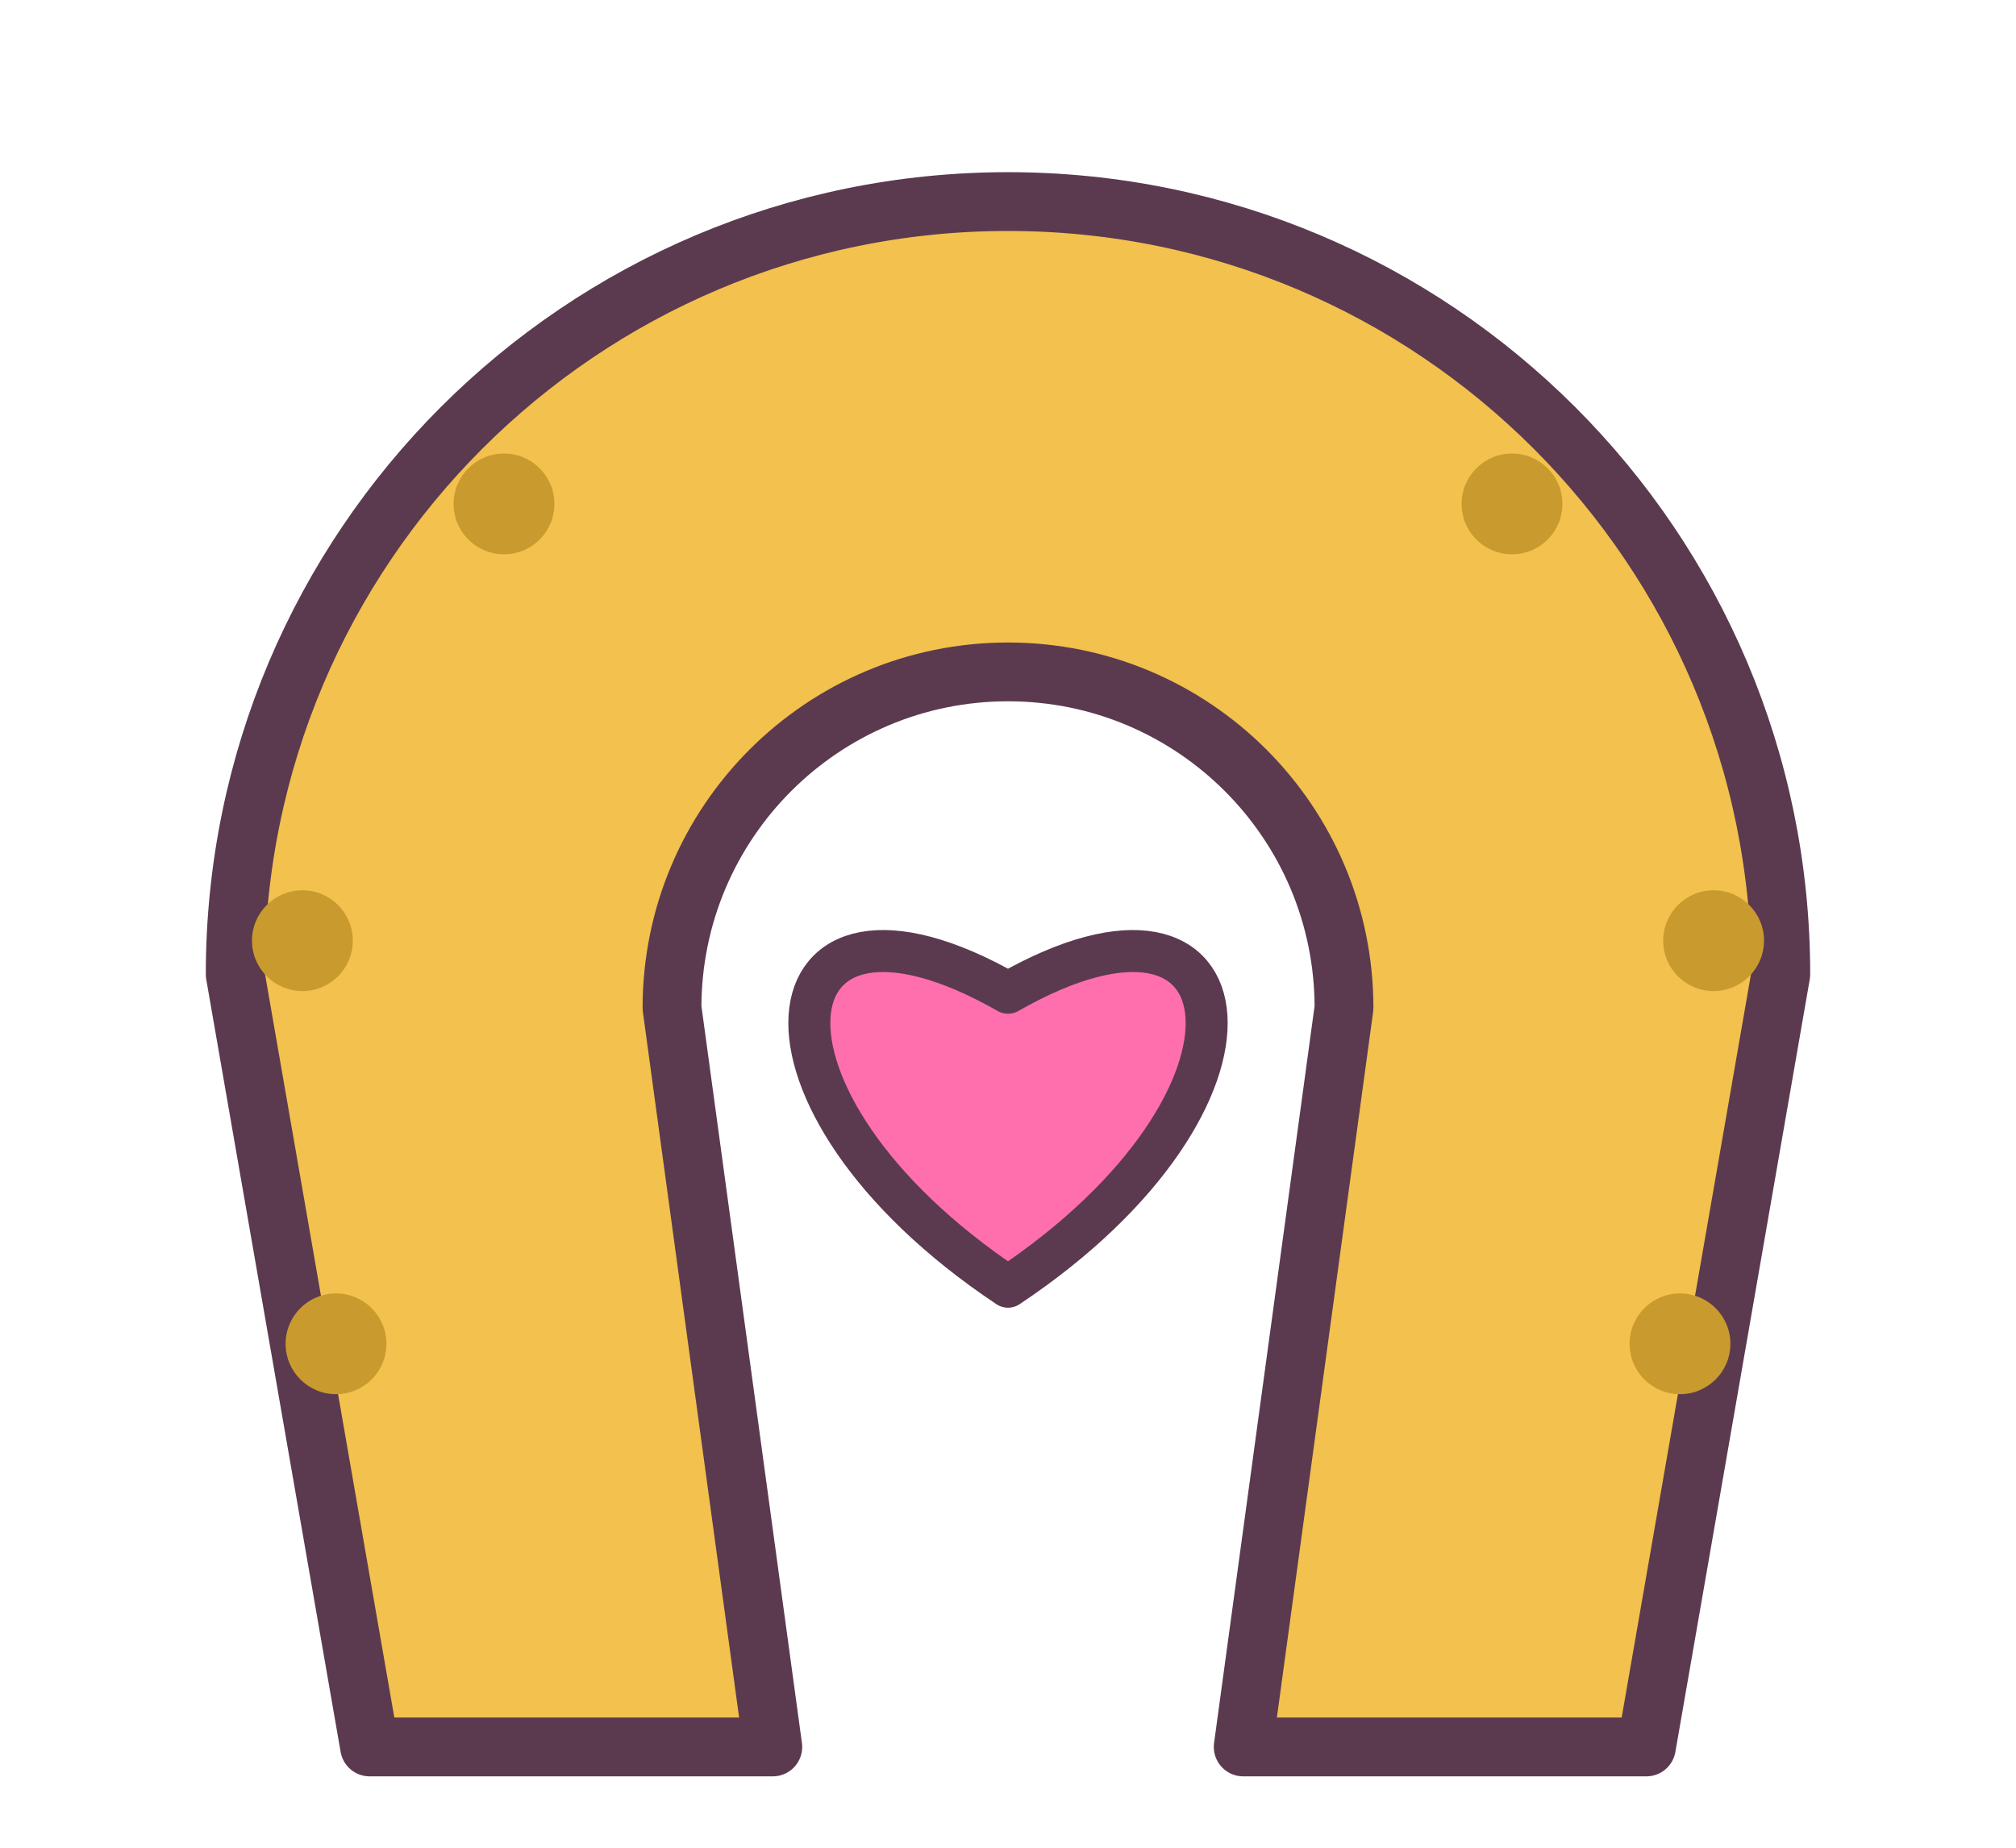
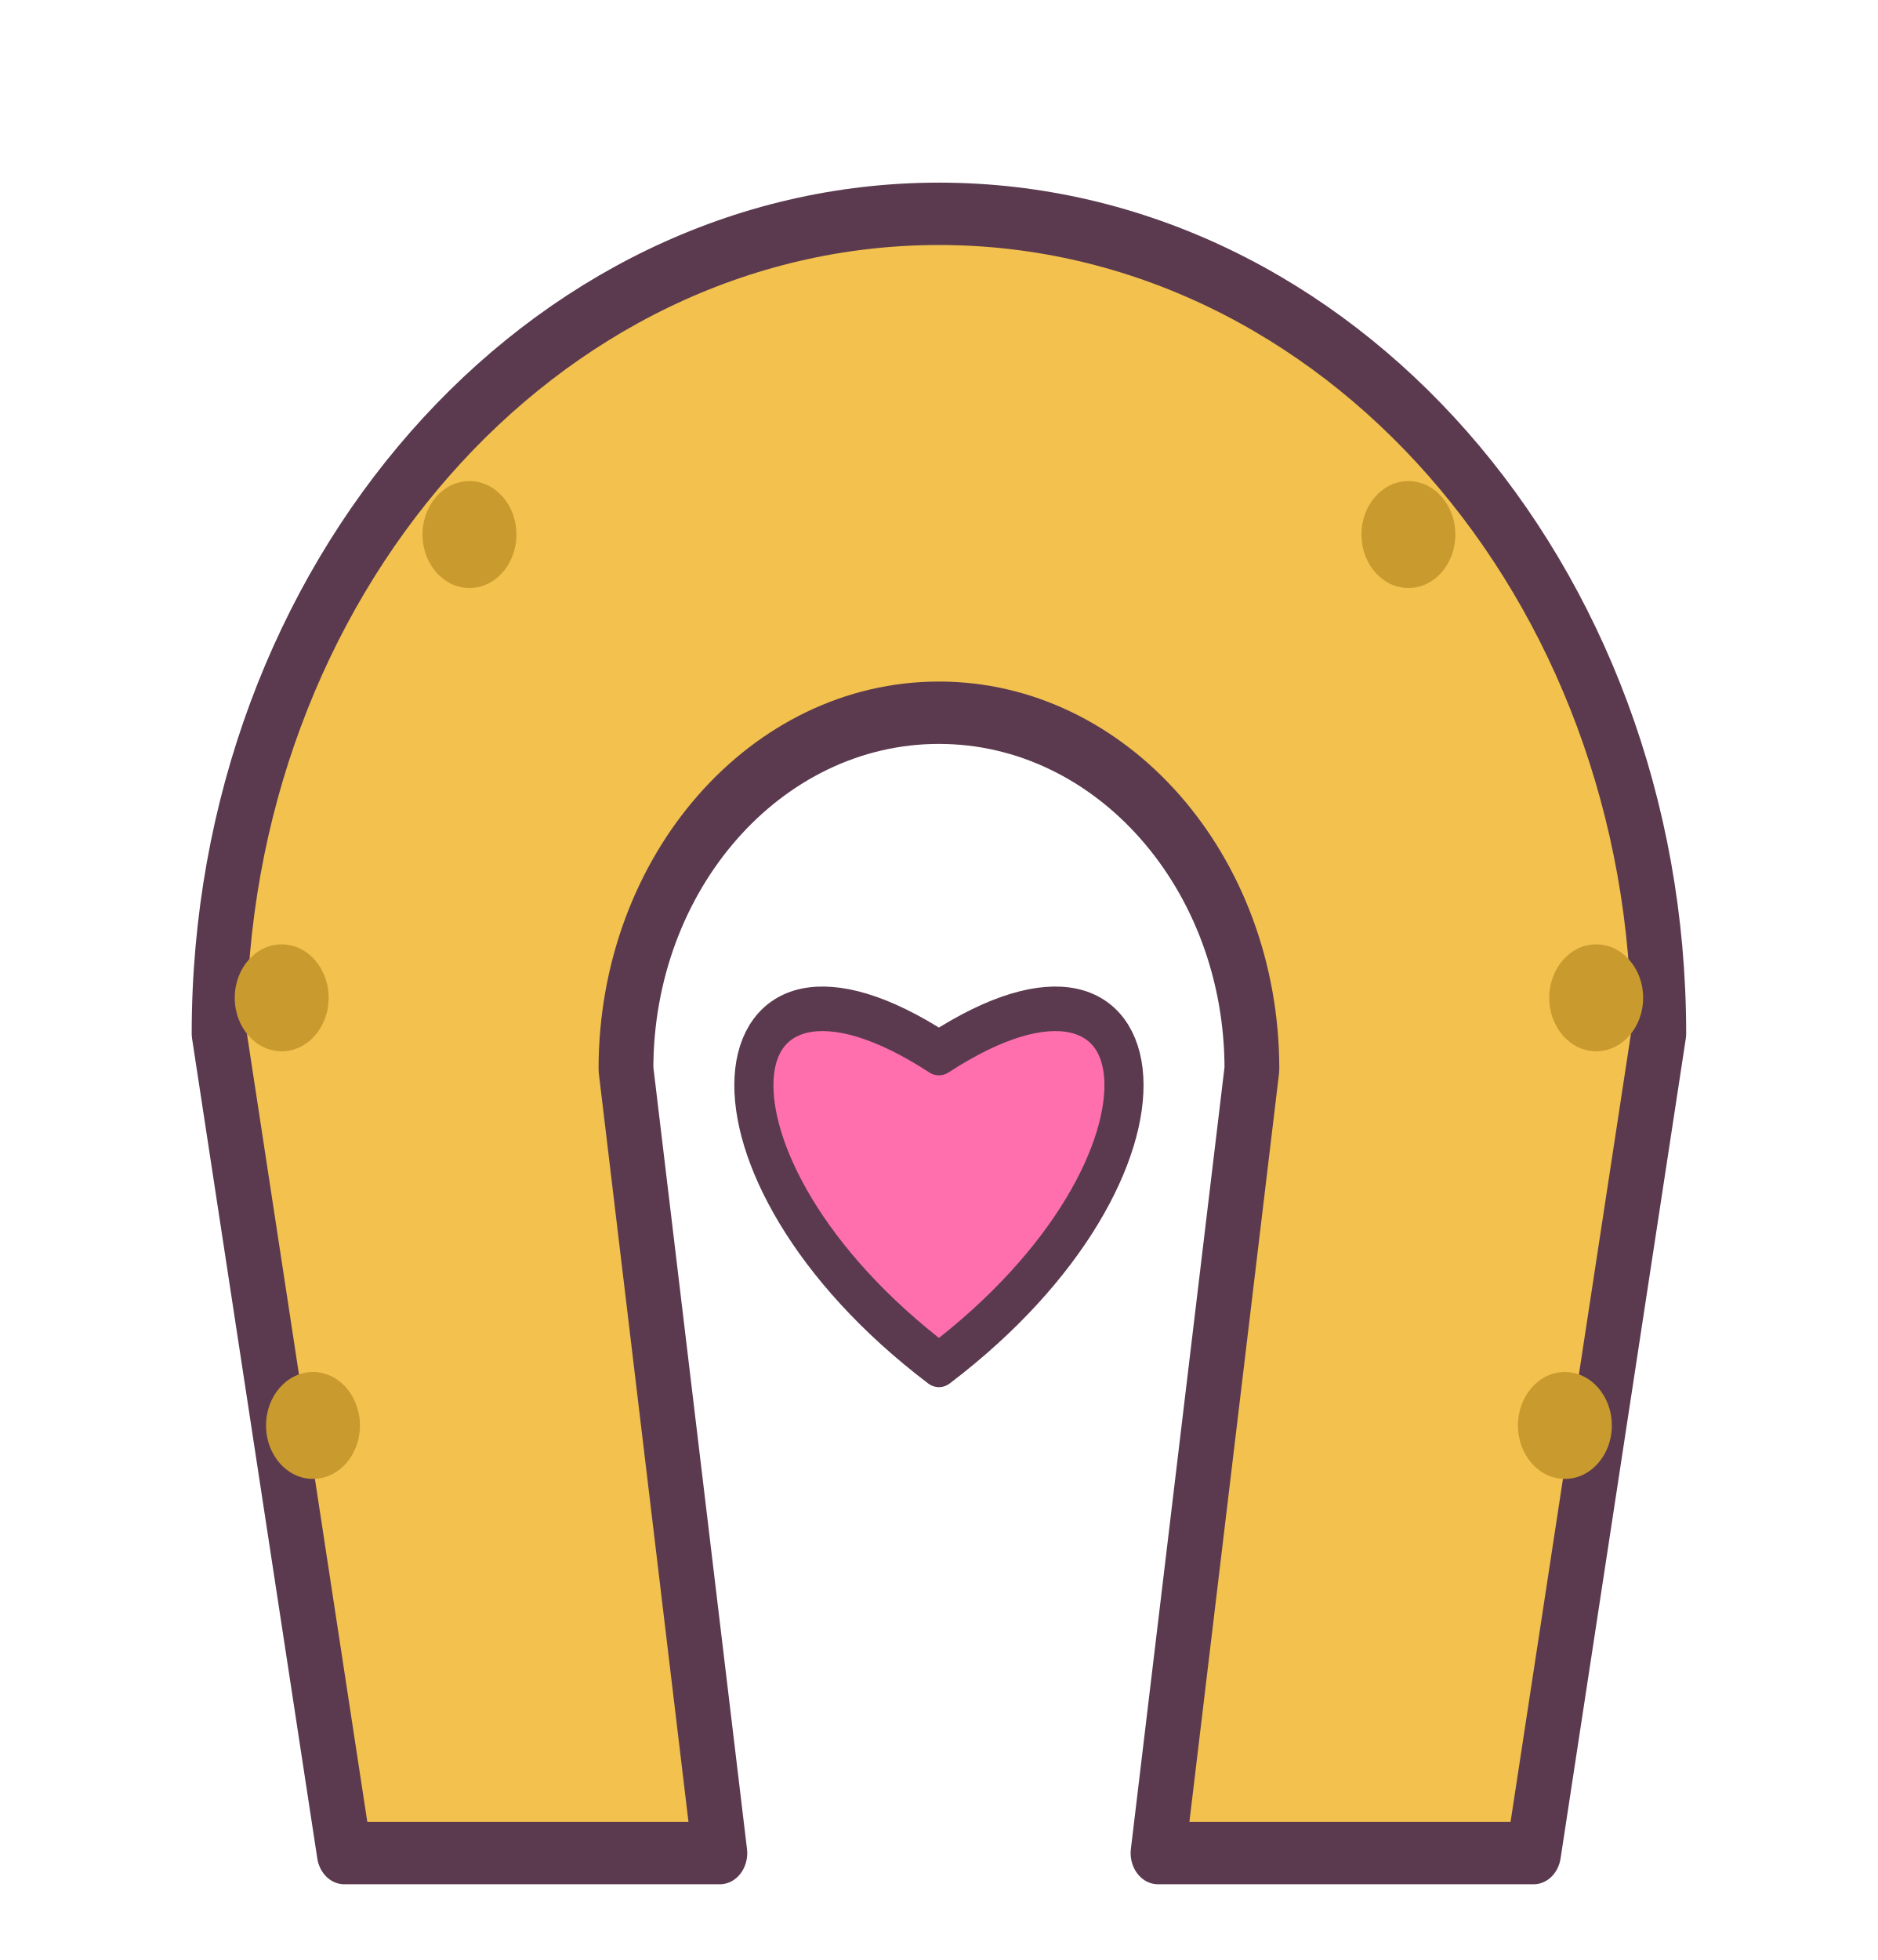
- <svg xmlns="http://www.w3.org/2000/svg" width="120" height="110" viewBox="0 0 120 110">
+ <svg xmlns="http://www.w3.org/2000/svg" width="115" height="120" preserveAspectRatio="none" viewBox="0 0 120 110">
  <defs />
  <g stroke="#5b3a4f" stroke-width="3" stroke-linejoin="round" stroke-linecap="round">
    <path d="M22,104 L14,58 A46,46 0 0 1 106,58 L98,104 L74,104 L80,60 A20,20 0 0 0 40,60 L46,104 Z" fill="#f2c14e" stroke-width="3.5" />
    <circle cx="20" cy="80" r="3" fill="#c99a2e" stroke="none" />
    <circle cx="18" cy="56" r="3" fill="#c99a2e" stroke="none" />
    <circle cx="100" cy="80" r="3" fill="#c99a2e" stroke="none" />
    <circle cx="102" cy="56" r="3" fill="#c99a2e" stroke="none" />
    <circle cx="30" cy="30" r="3" fill="#c99a2e" stroke="none" />
    <circle cx="90" cy="30" r="3" fill="#c99a2e" stroke="none" />
    <path d="M60,76.6 C43.2,65.4 45.3,50.7 60,59.1 C74.7,50.7 76.8,65.4 60,76.6 Z" fill="#ff6fae" stroke-width="2.5" />
  </g>
</svg>
